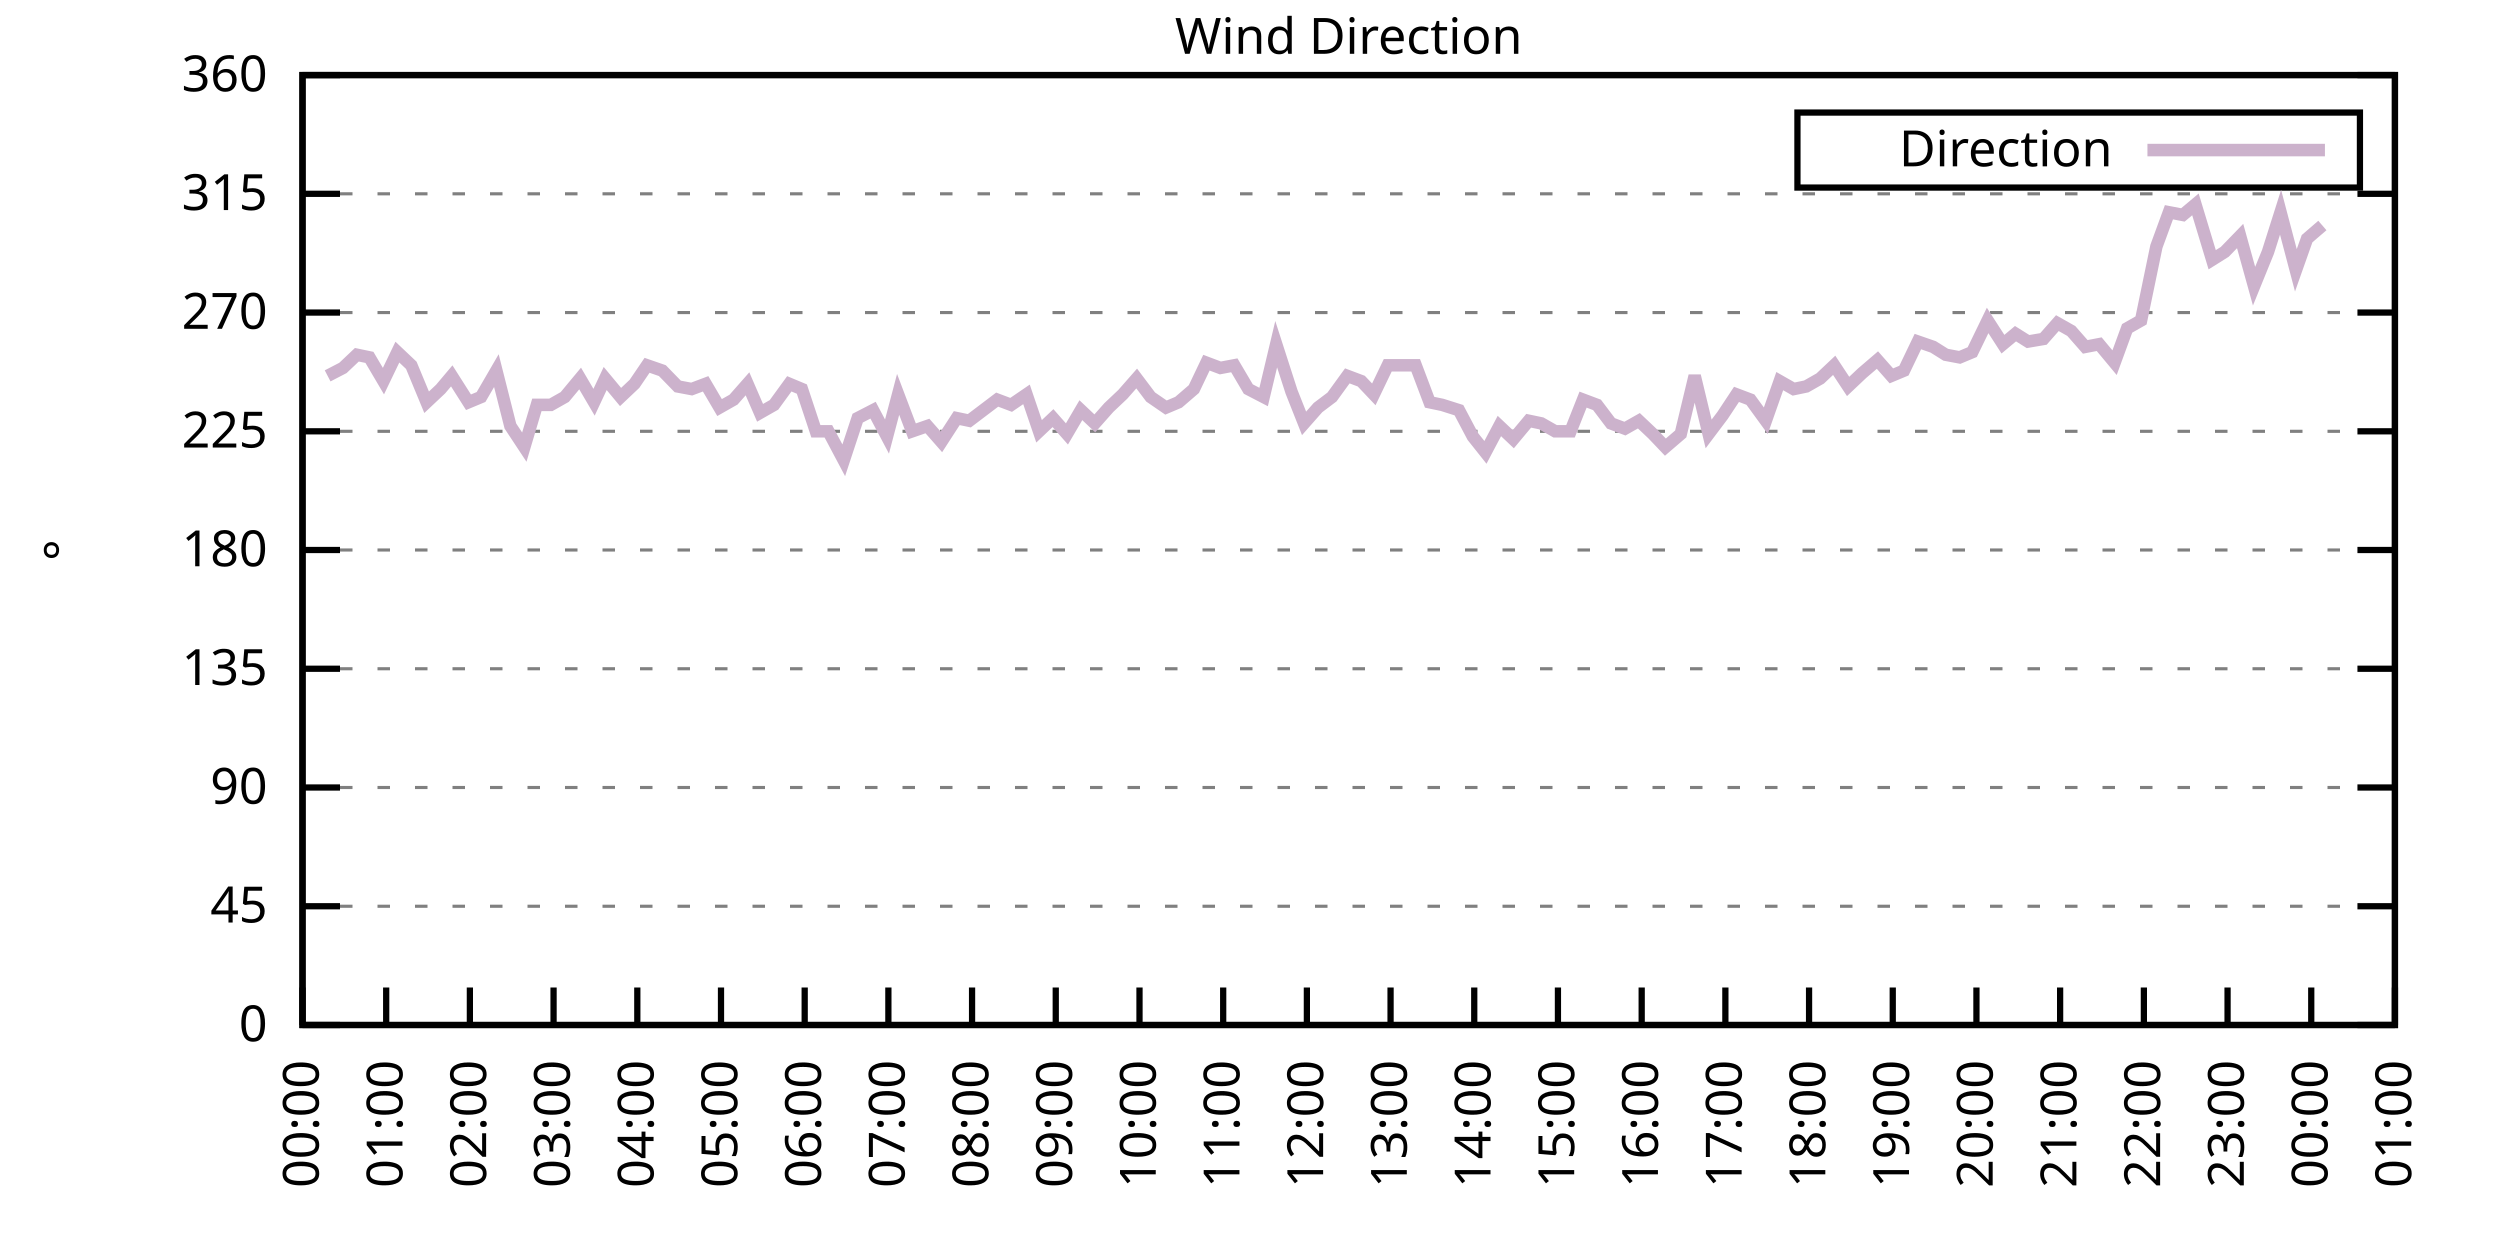
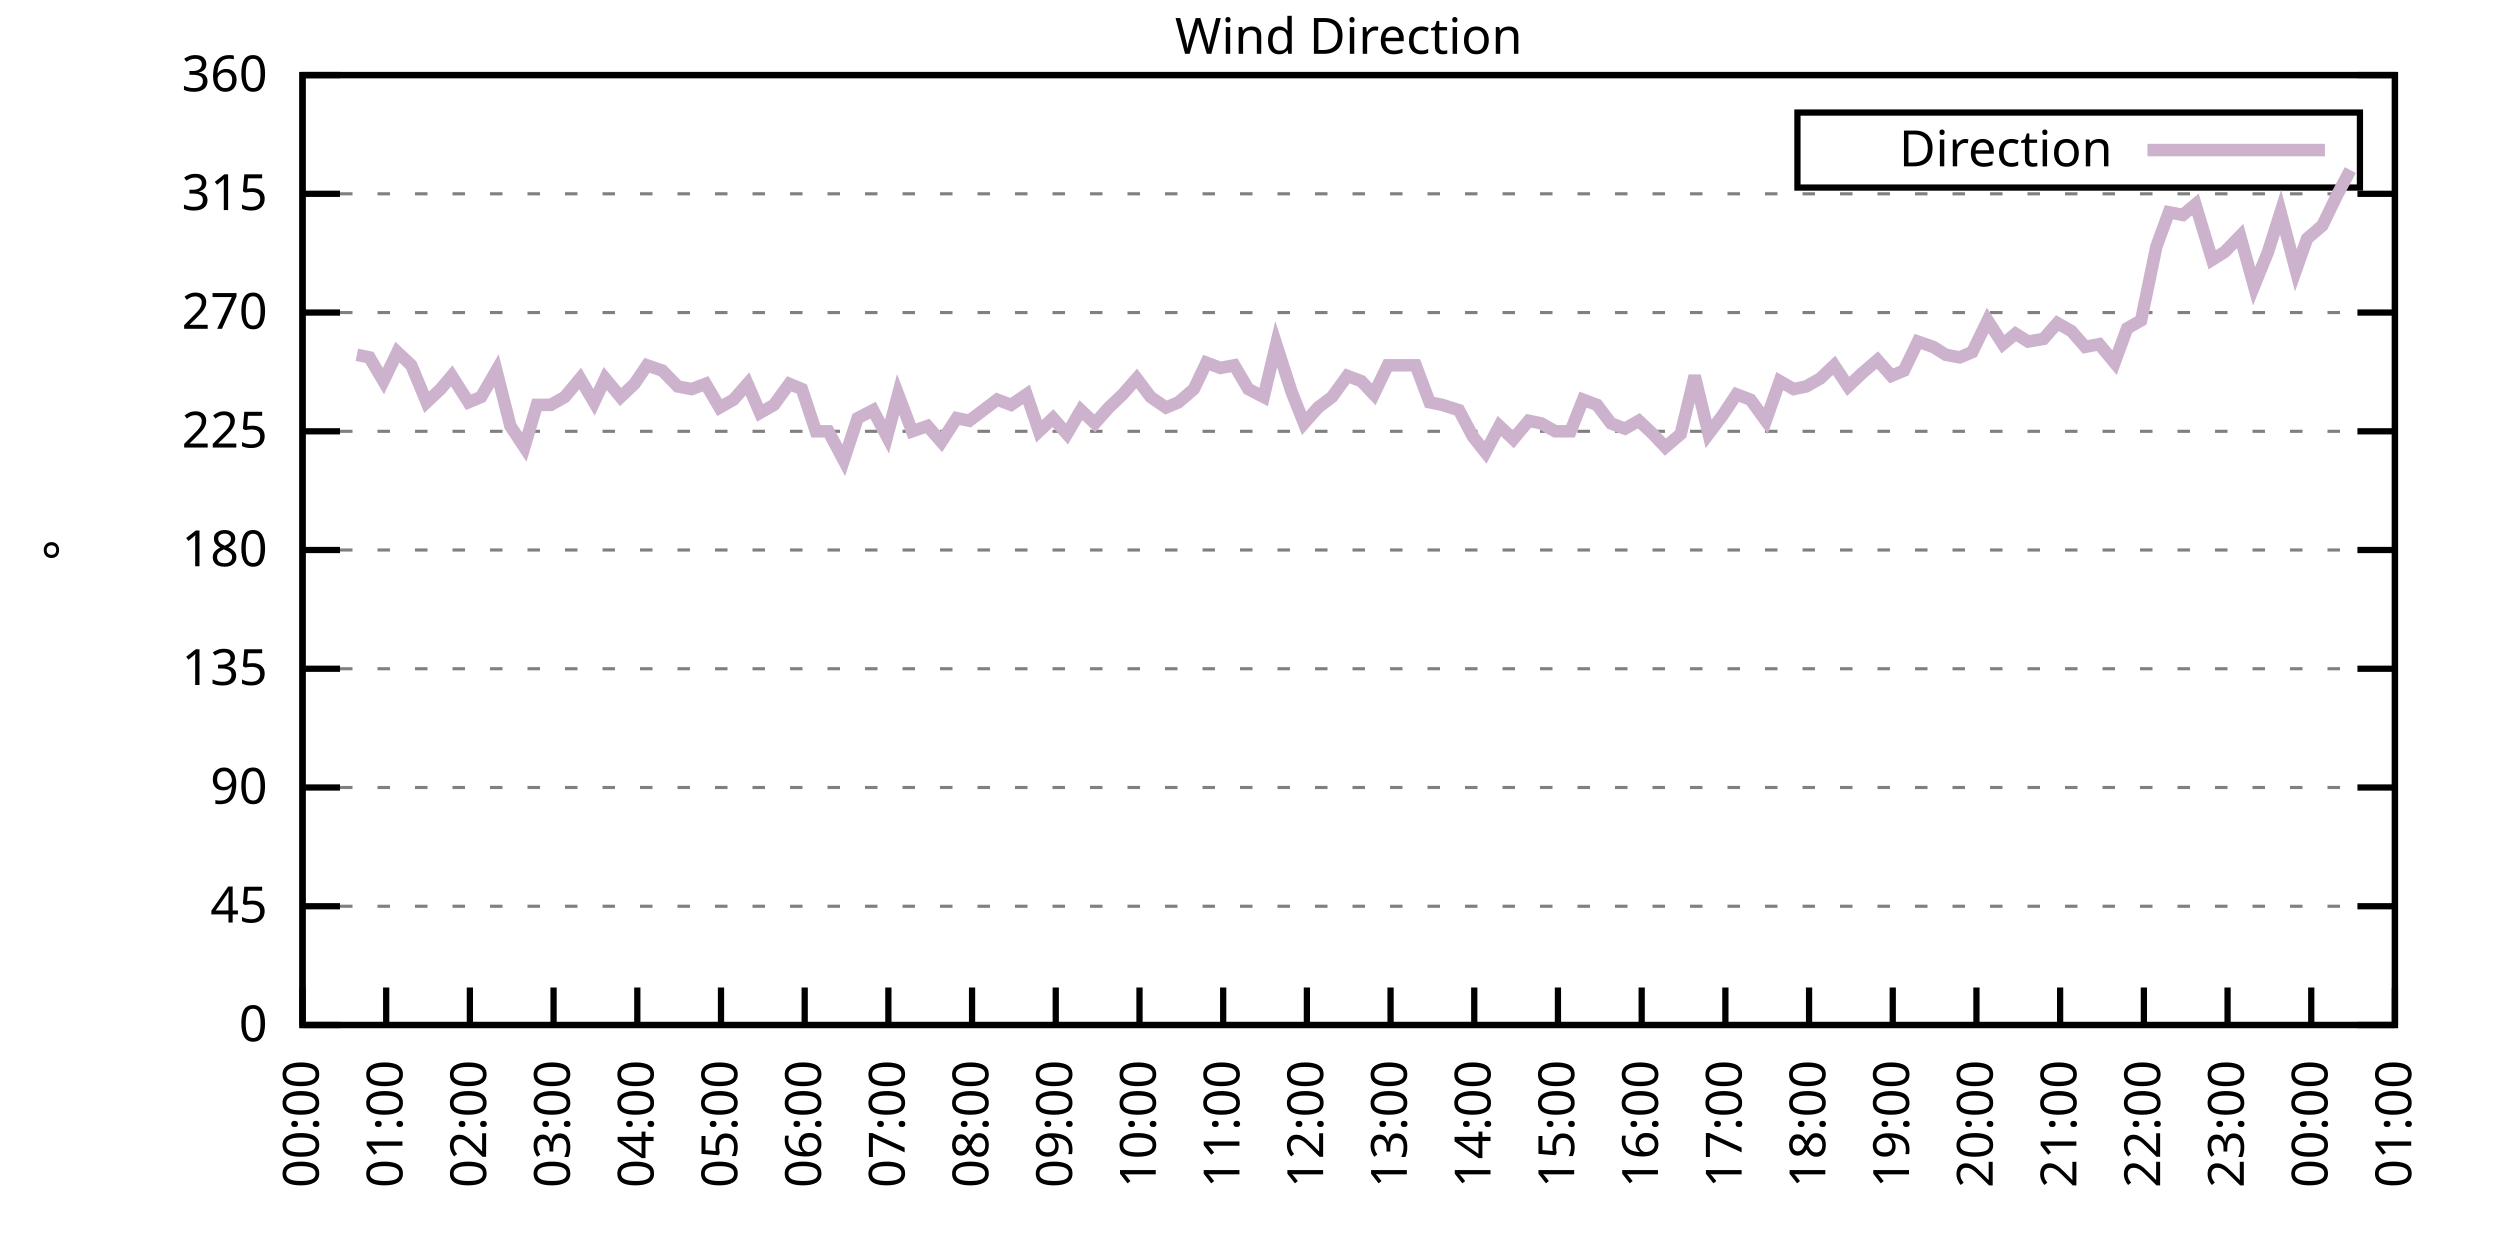
<svg xmlns="http://www.w3.org/2000/svg" xmlns:xlink="http://www.w3.org/1999/xlink" width="400" height="200" viewBox="0 0 400 200">
  <g id="gnuplot_canvas">
    <rect x="0" y="0" width="400" height="200" fill="none" />
    <defs>
      <circle id="gpDot" r="0.5" stroke-width="0.5" stroke="currentColor" />
      <path id="gpPt0" stroke-width="0.333" stroke="currentColor" d="M-1,0 h2 M0,-1 v2" />
      <path id="gpPt1" stroke-width="0.333" stroke="currentColor" d="M-1,-1 L1,1 M1,-1 L-1,1" />
      <path id="gpPt2" stroke-width="0.333" stroke="currentColor" d="M-1,0 L1,0 M0,-1 L0,1 M-1,-1 L1,1 M-1,1 L1,-1" />
      <rect id="gpPt3" stroke-width="0.333" stroke="currentColor" x="-1" y="-1" width="2" height="2" />
      <rect id="gpPt4" stroke-width="0.333" stroke="currentColor" fill="currentColor" x="-1" y="-1" width="2" height="2" />
      <circle id="gpPt5" stroke-width="0.333" stroke="currentColor" cx="0" cy="0" r="1" />
      <use xlink:href="#gpPt5" id="gpPt6" fill="currentColor" stroke="none" />
      <path id="gpPt7" stroke-width="0.333" stroke="currentColor" d="M0,-1.33 L-1.33,0.67 L1.33,0.67 z" />
      <use xlink:href="#gpPt7" id="gpPt8" fill="currentColor" stroke="none" />
      <use xlink:href="#gpPt7" id="gpPt9" stroke="currentColor" transform="rotate(180)" />
      <use xlink:href="#gpPt9" id="gpPt10" fill="currentColor" stroke="none" />
      <use xlink:href="#gpPt3" id="gpPt11" stroke="currentColor" transform="rotate(45)" />
      <use xlink:href="#gpPt11" id="gpPt12" fill="currentColor" stroke="none" />
      <path id="gpPt13" stroke-width="0.333" stroke="currentColor" d="M0,1.330 L1.265,0.411 L0.782,-1.067 L-0.782,-1.076 L-1.265,0.411 z" />
      <use xlink:href="#gpPt13" id="gpPt14" fill="currentColor" stroke="none" />
      <filter id="textbox" filterUnits="objectBoundingBox" x="0" y="0" height="1" width="1">
        <feFlood flood-color="white" flood-opacity="1" result="bgnd" />
        <feComposite in="SourceGraphic" in2="bgnd" operator="atop" />
      </filter>
      <filter id="greybox" filterUnits="objectBoundingBox" x="0" y="0" height="1" width="1">
        <feFlood flood-color="lightgrey" flood-opacity="1" result="grey" />
        <feComposite in="SourceGraphic" in2="grey" operator="atop" />
      </filter>
    </defs>
    <g fill="none" color="white" stroke="currentColor" stroke-width="1.00" stroke-linecap="butt" stroke-linejoin="miter">
</g>
    <g fill="none" color="black" stroke="currentColor" stroke-width="1.00" stroke-linecap="butt" stroke-linejoin="miter">
      <g stroke="none" shape-rendering="crispEdges">
        <polygon fill="rgb(255, 255, 255)" points="48.40,164.00 383.18,164.00 383.18,12.02 48.40,12.02 " />
      </g>
    </g>
    <g fill="none" color="black" stroke="currentColor" stroke-width="1.00" stroke-linecap="butt" stroke-linejoin="miter">
</g>
    <g fill="none" color="black" stroke="black" stroke-width="0.50" stroke-linecap="butt" stroke-linejoin="miter">
</g>
    <g fill="none" color="gray" stroke="currentColor" stroke-width="0.50" stroke-linecap="butt" stroke-linejoin="miter">
      <path stroke="gray" stroke-dasharray="2,4" class="gridline" d="M48.40,164.00 L383.19,164.00  " />
    </g>
    <g fill="none" color="gray" stroke="gray" stroke-width="1.00" stroke-linecap="butt" stroke-linejoin="miter">
</g>
    <g fill="none" color="black" stroke="currentColor" stroke-width="1.00" stroke-linecap="butt" stroke-linejoin="miter">
      <path stroke="black" d="M48.40,164.00 L54.40,164.00 M383.19,164.00 L377.19,164.00  " />
      <g transform="translate(42.80,166.60)" stroke="none" fill="black" font-family="Sans" font-size="8.00" text-anchor="end">
        <text>
          <tspan font-family="Sans"> 0</tspan>
        </text>
      </g>
    </g>
    <g fill="none" color="black" stroke="currentColor" stroke-width="1.00" stroke-linecap="butt" stroke-linejoin="miter">
</g>
    <g fill="none" color="black" stroke="black" stroke-width="0.50" stroke-linecap="butt" stroke-linejoin="miter">
</g>
    <g fill="none" color="gray" stroke="currentColor" stroke-width="0.50" stroke-linecap="butt" stroke-linejoin="miter">
      <path stroke="gray" stroke-dasharray="2,4" class="gridline" d="M48.40,145.00 L383.19,145.00  " />
    </g>
    <g fill="none" color="gray" stroke="gray" stroke-width="1.00" stroke-linecap="butt" stroke-linejoin="miter">
</g>
    <g fill="none" color="black" stroke="currentColor" stroke-width="1.00" stroke-linecap="butt" stroke-linejoin="miter">
      <path stroke="black" d="M48.40,145.00 L54.40,145.00 M383.19,145.00 L377.19,145.00  " />
      <g transform="translate(42.80,147.60)" stroke="none" fill="black" font-family="Sans" font-size="8.00" text-anchor="end">
        <text>
          <tspan font-family="Sans"> 45</tspan>
        </text>
      </g>
    </g>
    <g fill="none" color="black" stroke="currentColor" stroke-width="1.00" stroke-linecap="butt" stroke-linejoin="miter">
</g>
    <g fill="none" color="black" stroke="black" stroke-width="0.50" stroke-linecap="butt" stroke-linejoin="miter">
</g>
    <g fill="none" color="gray" stroke="currentColor" stroke-width="0.50" stroke-linecap="butt" stroke-linejoin="miter">
      <path stroke="gray" stroke-dasharray="2,4" class="gridline" d="M48.40,126.00 L383.19,126.00  " />
    </g>
    <g fill="none" color="gray" stroke="gray" stroke-width="1.00" stroke-linecap="butt" stroke-linejoin="miter">
</g>
    <g fill="none" color="black" stroke="currentColor" stroke-width="1.00" stroke-linecap="butt" stroke-linejoin="miter">
      <path stroke="black" d="M48.40,126.00 L54.40,126.00 M383.19,126.00 L377.19,126.00  " />
      <g transform="translate(42.80,128.60)" stroke="none" fill="black" font-family="Sans" font-size="8.00" text-anchor="end">
        <text>
          <tspan font-family="Sans"> 90</tspan>
        </text>
      </g>
    </g>
    <g fill="none" color="black" stroke="currentColor" stroke-width="1.00" stroke-linecap="butt" stroke-linejoin="miter">
</g>
    <g fill="none" color="black" stroke="black" stroke-width="0.50" stroke-linecap="butt" stroke-linejoin="miter">
</g>
    <g fill="none" color="gray" stroke="currentColor" stroke-width="0.50" stroke-linecap="butt" stroke-linejoin="miter">
      <path stroke="gray" stroke-dasharray="2,4" class="gridline" d="M48.40,107.00 L383.19,107.00  " />
    </g>
    <g fill="none" color="gray" stroke="gray" stroke-width="1.00" stroke-linecap="butt" stroke-linejoin="miter">
</g>
    <g fill="none" color="black" stroke="currentColor" stroke-width="1.00" stroke-linecap="butt" stroke-linejoin="miter">
      <path stroke="black" d="M48.40,107.00 L54.40,107.00 M383.19,107.00 L377.19,107.00  " />
      <g transform="translate(42.80,109.60)" stroke="none" fill="black" font-family="Sans" font-size="8.00" text-anchor="end">
        <text>
          <tspan font-family="Sans"> 135</tspan>
        </text>
      </g>
    </g>
    <g fill="none" color="black" stroke="currentColor" stroke-width="1.00" stroke-linecap="butt" stroke-linejoin="miter">
</g>
    <g fill="none" color="black" stroke="black" stroke-width="0.50" stroke-linecap="butt" stroke-linejoin="miter">
</g>
    <g fill="none" color="gray" stroke="currentColor" stroke-width="0.50" stroke-linecap="butt" stroke-linejoin="miter">
      <path stroke="gray" stroke-dasharray="2,4" class="gridline" d="M48.40,88.00 L383.19,88.00  " />
    </g>
    <g fill="none" color="gray" stroke="gray" stroke-width="1.00" stroke-linecap="butt" stroke-linejoin="miter">
</g>
    <g fill="none" color="black" stroke="currentColor" stroke-width="1.00" stroke-linecap="butt" stroke-linejoin="miter">
      <path stroke="black" d="M48.40,88.00 L54.40,88.00 M383.19,88.00 L377.19,88.00  " />
      <g transform="translate(42.80,90.60)" stroke="none" fill="black" font-family="Sans" font-size="8.00" text-anchor="end">
        <text>
          <tspan font-family="Sans"> 180</tspan>
        </text>
      </g>
    </g>
    <g fill="none" color="black" stroke="currentColor" stroke-width="1.00" stroke-linecap="butt" stroke-linejoin="miter">
</g>
    <g fill="none" color="black" stroke="black" stroke-width="0.50" stroke-linecap="butt" stroke-linejoin="miter">
</g>
    <g fill="none" color="gray" stroke="currentColor" stroke-width="0.50" stroke-linecap="butt" stroke-linejoin="miter">
      <path stroke="gray" stroke-dasharray="2,4" class="gridline" d="M48.40,69.01 L383.19,69.01  " />
    </g>
    <g fill="none" color="gray" stroke="gray" stroke-width="1.00" stroke-linecap="butt" stroke-linejoin="miter">
</g>
    <g fill="none" color="black" stroke="currentColor" stroke-width="1.00" stroke-linecap="butt" stroke-linejoin="miter">
      <path stroke="black" d="M48.40,69.01 L54.40,69.01 M383.19,69.01 L377.19,69.01  " />
      <g transform="translate(42.80,71.61)" stroke="none" fill="black" font-family="Sans" font-size="8.00" text-anchor="end">
        <text>
          <tspan font-family="Sans"> 225</tspan>
        </text>
      </g>
    </g>
    <g fill="none" color="black" stroke="currentColor" stroke-width="1.00" stroke-linecap="butt" stroke-linejoin="miter">
</g>
    <g fill="none" color="black" stroke="black" stroke-width="0.50" stroke-linecap="butt" stroke-linejoin="miter">
</g>
    <g fill="none" color="gray" stroke="currentColor" stroke-width="0.50" stroke-linecap="butt" stroke-linejoin="miter">
      <path stroke="gray" stroke-dasharray="2,4" class="gridline" d="M48.40,50.01 L383.19,50.01  " />
    </g>
    <g fill="none" color="gray" stroke="gray" stroke-width="1.00" stroke-linecap="butt" stroke-linejoin="miter">
</g>
    <g fill="none" color="black" stroke="currentColor" stroke-width="1.00" stroke-linecap="butt" stroke-linejoin="miter">
      <path stroke="black" d="M48.40,50.01 L54.40,50.01 M383.19,50.01 L377.19,50.01  " />
      <g transform="translate(42.80,52.61)" stroke="none" fill="black" font-family="Sans" font-size="8.00" text-anchor="end">
        <text>
          <tspan font-family="Sans"> 270</tspan>
        </text>
      </g>
    </g>
    <g fill="none" color="black" stroke="currentColor" stroke-width="1.00" stroke-linecap="butt" stroke-linejoin="miter">
</g>
    <g fill="none" color="black" stroke="black" stroke-width="0.50" stroke-linecap="butt" stroke-linejoin="miter">
</g>
    <g fill="none" color="gray" stroke="currentColor" stroke-width="0.50" stroke-linecap="butt" stroke-linejoin="miter">
      <path stroke="gray" stroke-dasharray="2,4" class="gridline" d="M48.40,31.01 L383.19,31.01  " />
    </g>
    <g fill="none" color="gray" stroke="gray" stroke-width="1.00" stroke-linecap="butt" stroke-linejoin="miter">
</g>
    <g fill="none" color="black" stroke="currentColor" stroke-width="1.00" stroke-linecap="butt" stroke-linejoin="miter">
      <path stroke="black" d="M48.40,31.01 L54.40,31.01 M383.19,31.01 L377.19,31.01  " />
      <g transform="translate(42.80,33.61)" stroke="none" fill="black" font-family="Sans" font-size="8.00" text-anchor="end">
        <text>
          <tspan font-family="Sans"> 315</tspan>
        </text>
      </g>
    </g>
    <g fill="none" color="black" stroke="currentColor" stroke-width="1.00" stroke-linecap="butt" stroke-linejoin="miter">
</g>
    <g fill="none" color="black" stroke="black" stroke-width="0.50" stroke-linecap="butt" stroke-linejoin="miter">
</g>
    <g fill="none" color="gray" stroke="currentColor" stroke-width="0.50" stroke-linecap="butt" stroke-linejoin="miter">
      <path stroke="gray" stroke-dasharray="2,4" class="gridline" d="M48.40,12.01 L383.19,12.01  " />
    </g>
    <g fill="none" color="gray" stroke="gray" stroke-width="1.00" stroke-linecap="butt" stroke-linejoin="miter">
</g>
    <g fill="none" color="black" stroke="currentColor" stroke-width="1.00" stroke-linecap="butt" stroke-linejoin="miter">
      <path stroke="black" d="M48.40,12.01 L54.40,12.01 M383.19,12.01 L377.19,12.01  " />
      <g transform="translate(42.80,14.61)" stroke="none" fill="black" font-family="Sans" font-size="8.00" text-anchor="end">
        <text>
          <tspan font-family="Sans"> 360</tspan>
        </text>
      </g>
    </g>
    <g fill="none" color="black" stroke="currentColor" stroke-width="1.00" stroke-linecap="butt" stroke-linejoin="miter">
      <path stroke="black" d="M48.40,164.00 L48.40,158.00  " />
      <g transform="translate(51.00,169.60) rotate(270.00)" stroke="none" fill="black" font-family="Sans" font-size="8.00" text-anchor="end">
        <text>
          <tspan font-family="Sans">00:00</tspan>
        </text>
      </g>
    </g>
    <g fill="none" color="black" stroke="currentColor" stroke-width="1.00" stroke-linecap="butt" stroke-linejoin="miter">
      <path stroke="black" d="M61.79,164.00 L61.79,158.00  " />
      <g transform="translate(64.39,169.60) rotate(270.00)" stroke="none" fill="black" font-family="Sans" font-size="8.00" text-anchor="end">
        <text>
          <tspan font-family="Sans">01:00</tspan>
        </text>
      </g>
    </g>
    <g fill="none" color="black" stroke="currentColor" stroke-width="1.00" stroke-linecap="butt" stroke-linejoin="miter">
      <path stroke="black" d="M75.18,164.00 L75.18,158.00  " />
      <g transform="translate(77.78,169.60) rotate(270.00)" stroke="none" fill="black" font-family="Sans" font-size="8.00" text-anchor="end">
        <text>
          <tspan font-family="Sans">02:00</tspan>
        </text>
      </g>
    </g>
    <g fill="none" color="black" stroke="currentColor" stroke-width="1.00" stroke-linecap="butt" stroke-linejoin="miter">
      <path stroke="black" d="M88.57,164.00 L88.57,158.00  " />
      <g transform="translate(91.17,169.60) rotate(270.00)" stroke="none" fill="black" font-family="Sans" font-size="8.00" text-anchor="end">
        <text>
          <tspan font-family="Sans">03:00</tspan>
        </text>
      </g>
    </g>
    <g fill="none" color="black" stroke="currentColor" stroke-width="1.00" stroke-linecap="butt" stroke-linejoin="miter">
      <path stroke="black" d="M101.97,164.00 L101.97,158.00  " />
      <g transform="translate(104.57,169.60) rotate(270.00)" stroke="none" fill="black" font-family="Sans" font-size="8.00" text-anchor="end">
        <text>
          <tspan font-family="Sans">04:00</tspan>
        </text>
      </g>
    </g>
    <g fill="none" color="black" stroke="currentColor" stroke-width="1.00" stroke-linecap="butt" stroke-linejoin="miter">
      <path stroke="black" d="M115.36,164.00 L115.36,158.00  " />
      <g transform="translate(117.96,169.60) rotate(270.00)" stroke="none" fill="black" font-family="Sans" font-size="8.00" text-anchor="end">
        <text>
          <tspan font-family="Sans">05:00</tspan>
        </text>
      </g>
    </g>
    <g fill="none" color="black" stroke="currentColor" stroke-width="1.00" stroke-linecap="butt" stroke-linejoin="miter">
      <path stroke="black" d="M128.75,164.00 L128.75,158.00  " />
      <g transform="translate(131.35,169.60) rotate(270.00)" stroke="none" fill="black" font-family="Sans" font-size="8.00" text-anchor="end">
        <text>
          <tspan font-family="Sans">06:00</tspan>
        </text>
      </g>
    </g>
    <g fill="none" color="black" stroke="currentColor" stroke-width="1.00" stroke-linecap="butt" stroke-linejoin="miter">
      <path stroke="black" d="M142.14,164.00 L142.14,158.00  " />
      <g transform="translate(144.74,169.60) rotate(270.00)" stroke="none" fill="black" font-family="Sans" font-size="8.00" text-anchor="end">
        <text>
          <tspan font-family="Sans">07:00</tspan>
        </text>
      </g>
    </g>
    <g fill="none" color="black" stroke="currentColor" stroke-width="1.00" stroke-linecap="butt" stroke-linejoin="miter">
      <path stroke="black" d="M155.53,164.00 L155.53,158.00  " />
      <g transform="translate(158.13,169.60) rotate(270.00)" stroke="none" fill="black" font-family="Sans" font-size="8.00" text-anchor="end">
        <text>
          <tspan font-family="Sans">08:00</tspan>
        </text>
      </g>
    </g>
    <g fill="none" color="black" stroke="currentColor" stroke-width="1.00" stroke-linecap="butt" stroke-linejoin="miter">
      <path stroke="black" d="M168.92,164.00 L168.92,158.00  " />
      <g transform="translate(171.52,169.60) rotate(270.00)" stroke="none" fill="black" font-family="Sans" font-size="8.00" text-anchor="end">
        <text>
          <tspan font-family="Sans">09:00</tspan>
        </text>
      </g>
    </g>
    <g fill="none" color="black" stroke="currentColor" stroke-width="1.00" stroke-linecap="butt" stroke-linejoin="miter">
      <path stroke="black" d="M182.32,164.00 L182.32,158.00  " />
      <g transform="translate(184.92,169.60) rotate(270.00)" stroke="none" fill="black" font-family="Sans" font-size="8.00" text-anchor="end">
        <text>
          <tspan font-family="Sans">10:00</tspan>
        </text>
      </g>
    </g>
    <g fill="none" color="black" stroke="currentColor" stroke-width="1.00" stroke-linecap="butt" stroke-linejoin="miter">
      <path stroke="black" d="M195.71,164.00 L195.71,158.00  " />
      <g transform="translate(198.31,169.60) rotate(270.00)" stroke="none" fill="black" font-family="Sans" font-size="8.00" text-anchor="end">
        <text>
          <tspan font-family="Sans">11:00</tspan>
        </text>
      </g>
    </g>
    <g fill="none" color="black" stroke="currentColor" stroke-width="1.00" stroke-linecap="butt" stroke-linejoin="miter">
      <path stroke="black" d="M209.10,164.00 L209.10,158.00  " />
      <g transform="translate(211.70,169.60) rotate(270.00)" stroke="none" fill="black" font-family="Sans" font-size="8.00" text-anchor="end">
        <text>
          <tspan font-family="Sans">12:00</tspan>
        </text>
      </g>
    </g>
    <g fill="none" color="black" stroke="currentColor" stroke-width="1.00" stroke-linecap="butt" stroke-linejoin="miter">
      <path stroke="black" d="M222.49,164.00 L222.49,158.00  " />
      <g transform="translate(225.09,169.60) rotate(270.00)" stroke="none" fill="black" font-family="Sans" font-size="8.00" text-anchor="end">
        <text>
          <tspan font-family="Sans">13:00</tspan>
        </text>
      </g>
    </g>
    <g fill="none" color="black" stroke="currentColor" stroke-width="1.00" stroke-linecap="butt" stroke-linejoin="miter">
      <path stroke="black" d="M235.88,164.00 L235.88,158.00  " />
      <g transform="translate(238.48,169.60) rotate(270.00)" stroke="none" fill="black" font-family="Sans" font-size="8.00" text-anchor="end">
        <text>
          <tspan font-family="Sans">14:00</tspan>
        </text>
      </g>
    </g>
    <g fill="none" color="black" stroke="currentColor" stroke-width="1.00" stroke-linecap="butt" stroke-linejoin="miter">
      <path stroke="black" d="M249.27,164.00 L249.27,158.00  " />
      <g transform="translate(251.87,169.60) rotate(270.00)" stroke="none" fill="black" font-family="Sans" font-size="8.00" text-anchor="end">
        <text>
          <tspan font-family="Sans">15:00</tspan>
        </text>
      </g>
    </g>
    <g fill="none" color="black" stroke="currentColor" stroke-width="1.00" stroke-linecap="butt" stroke-linejoin="miter">
      <path stroke="black" d="M262.67,164.00 L262.67,158.00  " />
      <g transform="translate(265.27,169.60) rotate(270.00)" stroke="none" fill="black" font-family="Sans" font-size="8.00" text-anchor="end">
        <text>
          <tspan font-family="Sans">16:00</tspan>
        </text>
      </g>
    </g>
    <g fill="none" color="black" stroke="currentColor" stroke-width="1.00" stroke-linecap="butt" stroke-linejoin="miter">
      <path stroke="black" d="M276.06,164.00 L276.06,158.00  " />
      <g transform="translate(278.66,169.60) rotate(270.00)" stroke="none" fill="black" font-family="Sans" font-size="8.00" text-anchor="end">
        <text>
          <tspan font-family="Sans">17:00</tspan>
        </text>
      </g>
    </g>
    <g fill="none" color="black" stroke="currentColor" stroke-width="1.00" stroke-linecap="butt" stroke-linejoin="miter">
      <path stroke="black" d="M289.45,164.00 L289.45,158.00  " />
      <g transform="translate(292.05,169.60) rotate(270.00)" stroke="none" fill="black" font-family="Sans" font-size="8.00" text-anchor="end">
        <text>
          <tspan font-family="Sans">18:00</tspan>
        </text>
      </g>
    </g>
    <g fill="none" color="black" stroke="currentColor" stroke-width="1.00" stroke-linecap="butt" stroke-linejoin="miter">
      <path stroke="black" d="M302.84,164.00 L302.84,158.00  " />
      <g transform="translate(305.44,169.60) rotate(270.00)" stroke="none" fill="black" font-family="Sans" font-size="8.00" text-anchor="end">
        <text>
          <tspan font-family="Sans">19:00</tspan>
        </text>
      </g>
    </g>
    <g fill="none" color="black" stroke="currentColor" stroke-width="1.00" stroke-linecap="butt" stroke-linejoin="miter">
      <path stroke="black" d="M316.23,164.00 L316.23,158.00  " />
      <g transform="translate(318.83,169.60) rotate(270.00)" stroke="none" fill="black" font-family="Sans" font-size="8.00" text-anchor="end">
        <text>
          <tspan font-family="Sans">20:00</tspan>
        </text>
      </g>
    </g>
    <g fill="none" color="black" stroke="currentColor" stroke-width="1.00" stroke-linecap="butt" stroke-linejoin="miter">
      <path stroke="black" d="M329.62,164.00 L329.62,158.00  " />
      <g transform="translate(332.22,169.60) rotate(270.00)" stroke="none" fill="black" font-family="Sans" font-size="8.00" text-anchor="end">
        <text>
          <tspan font-family="Sans">21:00</tspan>
        </text>
      </g>
    </g>
    <g fill="none" color="black" stroke="currentColor" stroke-width="1.00" stroke-linecap="butt" stroke-linejoin="miter">
      <path stroke="black" d="M343.02,164.00 L343.02,158.00  " />
      <g transform="translate(345.62,169.60) rotate(270.00)" stroke="none" fill="black" font-family="Sans" font-size="8.00" text-anchor="end">
        <text>
          <tspan font-family="Sans">22:00</tspan>
        </text>
      </g>
    </g>
    <g fill="none" color="black" stroke="currentColor" stroke-width="1.00" stroke-linecap="butt" stroke-linejoin="miter">
      <path stroke="black" d="M356.41,164.00 L356.41,158.00  " />
      <g transform="translate(359.01,169.60) rotate(270.00)" stroke="none" fill="black" font-family="Sans" font-size="8.00" text-anchor="end">
        <text>
          <tspan font-family="Sans">23:00</tspan>
        </text>
      </g>
    </g>
    <g fill="none" color="black" stroke="currentColor" stroke-width="1.00" stroke-linecap="butt" stroke-linejoin="miter">
      <path stroke="black" d="M369.80,164.00 L369.80,158.00  " />
      <g transform="translate(372.40,169.60) rotate(270.00)" stroke="none" fill="black" font-family="Sans" font-size="8.00" text-anchor="end">
        <text>
          <tspan font-family="Sans">00:00</tspan>
        </text>
      </g>
    </g>
    <g fill="none" color="black" stroke="currentColor" stroke-width="1.00" stroke-linecap="butt" stroke-linejoin="miter">
      <path stroke="black" d="M383.19,164.00 L383.19,158.00  " />
      <g transform="translate(385.79,169.60) rotate(270.00)" stroke="none" fill="black" font-family="Sans" font-size="8.00" text-anchor="end">
        <text>
          <tspan font-family="Sans">01:00</tspan>
        </text>
      </g>
    </g>
    <g fill="none" color="black" stroke="currentColor" stroke-width="1.00" stroke-linecap="butt" stroke-linejoin="miter">
</g>
    <g fill="none" color="black" stroke="currentColor" stroke-width="1.00" stroke-linecap="butt" stroke-linejoin="miter">
      <path stroke="black" d="M48.40,12.01 L48.40,164.00 L383.19,164.00 L383.19,12.01 L48.40,12.01 Z  " />
    </g>
    <g fill="none" color="black" stroke="currentColor" stroke-width="1.00" stroke-linecap="butt" stroke-linejoin="miter">
</g>
    <g fill="none" color="black" stroke="currentColor" stroke-width="1.00" stroke-linecap="butt" stroke-linejoin="miter">
      <path stroke="black" d="M287.59,30.01 L287.59,18.01 L377.59,18.01 L377.59,30.01 L287.59,30.01 Z  " />
    </g>
    <g id="Wind_direction_plot_1">
      <g fill="none" color="white" stroke="black" stroke-width="2.00" stroke-linecap="butt" stroke-linejoin="miter">
</g>
      <g fill="none" color="black" stroke="currentColor" stroke-width="2.00" stroke-linecap="butt" stroke-linejoin="miter">
        <g transform="translate(337.99,26.61)" stroke="none" fill="black" font-family="Sans" font-size="8.00" text-anchor="end">
          <text>
            <tspan font-family="Sans">Direction</tspan>
          </text>
        </g>
      </g>
      <g fill="none" color="black" stroke="currentColor" stroke-width="2.00" stroke-linecap="butt" stroke-linejoin="miter">
-         <path stroke="rgb(204, 178, 204)" d="M343.59,24.01 L371.99,24.01 M52.42,60.14 L54.87,58.87 L57.10,56.76 L59.11,57.18 L61.35,60.98 L63.58,56.34   L65.81,58.45 L68.26,64.36 L70.50,62.25 L72.28,60.14 L74.96,64.36 L76.97,63.52 L79.42,59.30 L81.66,68.16   L83.89,71.54 L85.90,64.78 L88.13,64.78 L90.36,63.52 L92.82,60.56 L95.05,64.36 L96.83,60.56 L99.29,63.52   L101.52,61.41 L103.53,58.45 L105.98,59.30 L108.44,61.83 L110.67,62.25 L112.90,61.41 L115.13,65.21 L117.37,63.94   L119.60,61.41 L121.61,66.05 L123.84,64.78 L126.29,61.41 L128.30,62.25 L130.54,69.01 L132.54,69.01 L135.00,73.65   L137.23,66.90 L139.69,65.63 L141.92,69.85 L143.70,63.10 L145.94,69.01 L148.39,68.16 L150.62,70.70 L153.08,66.90   L155.09,67.32 L157.32,65.63 L159.55,63.94 L161.78,64.78 L164.24,63.10 L166.25,69.01 L168.48,66.90 L170.71,69.43   L172.94,65.63 L175.17,67.74 L177.41,65.21 L179.64,63.10 L181.87,60.56 L184.10,63.52 L186.56,65.21 L188.57,64.36   L191.02,62.25 L193.03,58.03 L195.26,58.87 L197.49,58.45 L199.73,62.25 L202.18,63.52 L204.19,55.07 L206.64,62.67   L208.65,67.74 L210.88,65.21 L213.12,63.52 L215.57,60.14 L217.80,60.98 L219.81,63.10 L222.04,58.45 L224.28,58.45   L226.51,58.45 L228.74,64.36 L230.75,64.78 L233.43,65.63 L235.66,69.85 L237.67,72.38 L239.90,68.16 L242.13,70.27   L244.59,67.32 L246.60,67.74 L248.83,69.01 L251.28,69.01 L253.29,63.94 L255.52,64.78 L257.76,67.74 L259.99,68.58   L262.22,67.32 L264.45,69.43 L266.46,71.54 L268.92,69.43 L271.15,60.14 L273.38,69.43 L275.61,66.47 L277.84,63.10   L280.07,63.94 L282.53,67.32 L284.76,60.98 L286.99,62.25 L289.00,61.83 L291.23,60.56 L293.47,58.45 L295.70,61.83   L297.93,59.72 L300.39,57.61 L302.62,60.14 L304.63,59.30 L306.86,54.65 L309.31,55.50 L311.32,56.76 L313.55,57.18   L315.56,56.34 L318.02,51.27 L320.47,55.07 L322.48,53.39 L324.49,54.65 L326.95,54.23 L329.18,51.70 L331.41,52.96   L333.64,55.50 L335.87,55.07 L338.33,58.03 L340.34,52.54 L342.57,51.27 L345.02,39.45 L347.03,33.96 L349.26,34.39   L351.27,32.70 L353.95,41.56 L355.96,40.30 L358.42,37.76 L360.65,45.79 L362.88,40.30 L364.89,33.96 L367.34,43.25   L369.13,38.19 L371.58,36.08  " />
+         <path stroke="rgb(204, 178, 204)" d="M343.59,24.01 L371.99,24.01 M57.10,56.76 L59.11,57.18 L61.35,60.98 L63.58,56.34 L65.81,58.45 L68.26,64.36   L70.50,62.25 L72.28,60.14 L74.96,64.36 L76.97,63.52 L79.42,59.30 L81.66,68.16 L83.89,71.54 L85.90,64.78   L88.13,64.78 L90.36,63.52 L92.82,60.56 L95.05,64.36 L96.83,60.56 L99.29,63.52 L101.52,61.41 L103.53,58.45   L105.98,59.30 L108.44,61.83 L110.67,62.25 L112.90,61.41 L115.13,65.21 L117.37,63.94 L119.60,61.41 L121.61,66.05   L123.84,64.78 L126.29,61.41 L128.30,62.25 L130.54,69.01 L132.54,69.01 L135.00,73.65 L137.23,66.90 L139.69,65.63   L141.92,69.85 L143.70,63.10 L145.94,69.01 L148.39,68.16 L150.62,70.70 L153.08,66.90 L155.09,67.32 L157.32,65.63   L159.55,63.94 L161.78,64.78 L164.24,63.10 L166.25,69.01 L168.48,66.90 L170.71,69.43 L172.94,65.63 L175.17,67.74   L177.41,65.21 L179.64,63.10 L181.87,60.56 L184.10,63.52 L186.56,65.21 L188.57,64.36 L191.02,62.25 L193.03,58.03   L195.26,58.87 L197.49,58.45 L199.73,62.25 L202.18,63.52 L204.19,55.07 L206.64,62.67 L208.65,67.74 L210.88,65.21   L213.12,63.52 L215.57,60.14 L217.80,60.98 L219.81,63.10 L222.04,58.45 L224.28,58.45 L226.51,58.45 L228.74,64.36   L230.75,64.78 L233.43,65.63 L235.66,69.85 L237.67,72.38 L239.90,68.16 L242.13,70.27 L244.59,67.32 L246.60,67.74   L248.83,69.01 L251.28,69.01 L253.29,63.94 L255.52,64.78 L257.76,67.74 L259.99,68.58 L262.22,67.32 L264.45,69.43   L266.46,71.54 L268.92,69.43 L271.15,60.14 L273.38,69.43 L275.61,66.47 L277.84,63.10 L280.07,63.94 L282.53,67.32   L284.76,60.98 L286.99,62.25 L289.00,61.83 L291.23,60.56 L293.47,58.45 L295.70,61.83 L297.93,59.72 L300.39,57.61   L302.62,60.14 L304.63,59.30 L306.86,54.65 L309.31,55.50 L311.32,56.76 L313.55,57.18 L315.56,56.34 L318.02,51.27   L320.47,55.07 L322.48,53.39 L324.49,54.65 L326.95,54.23 L329.18,51.70 L331.41,52.96 L333.64,55.50 L335.87,55.07   L338.33,58.03 L340.34,52.54 L342.57,51.27 L345.02,39.45 L347.03,33.96 L349.26,34.39 L351.27,32.70 L353.95,41.56   L355.96,40.30 L358.42,37.76 L360.65,45.79 L362.88,40.30 L364.89,33.96 L367.34,43.25 L369.13,38.19 L371.58,36.08   L374.04,31.01 L376.05,27.21  " />
      </g>
    </g>
    <g fill="none" color="black" stroke="currentColor" stroke-width="2.00" stroke-linecap="butt" stroke-linejoin="miter">
</g>
    <g fill="none" color="black" stroke="black" stroke-width="1.00" stroke-linecap="butt" stroke-linejoin="miter">
</g>
    <g fill="none" color="black" stroke="currentColor" stroke-width="1.00" stroke-linecap="butt" stroke-linejoin="miter">
      <path stroke="black" d="M48.40,12.01 L48.40,164.00 L383.19,164.00 L383.19,12.01 L48.40,12.01 Z  " />
      <g transform="translate(12.80,88.01) rotate(270.00)" stroke="none" fill="black" font-family="Sans" font-size="8.00" text-anchor="middle">
        <text>
          <tspan font-family="Sans">°</tspan>
        </text>
      </g>
    </g>
    <g fill="none" color="black" stroke="currentColor" stroke-width="1.00" stroke-linecap="butt" stroke-linejoin="miter">
</g>
    <g fill="none" color="black" stroke="currentColor" stroke-width="1.00" stroke-linecap="butt" stroke-linejoin="miter">
      <g transform="translate(215.79,8.61)" stroke="none" fill="black" font-family="Sans" font-size="8.00" text-anchor="middle">
        <text>
          <tspan font-family="Sans">Wind Direction</tspan>
        </text>
      </g>
    </g>
    <g fill="none" color="black" stroke="currentColor" stroke-width="1.00" stroke-linecap="butt" stroke-linejoin="miter">
</g>
  </g>
</svg>
